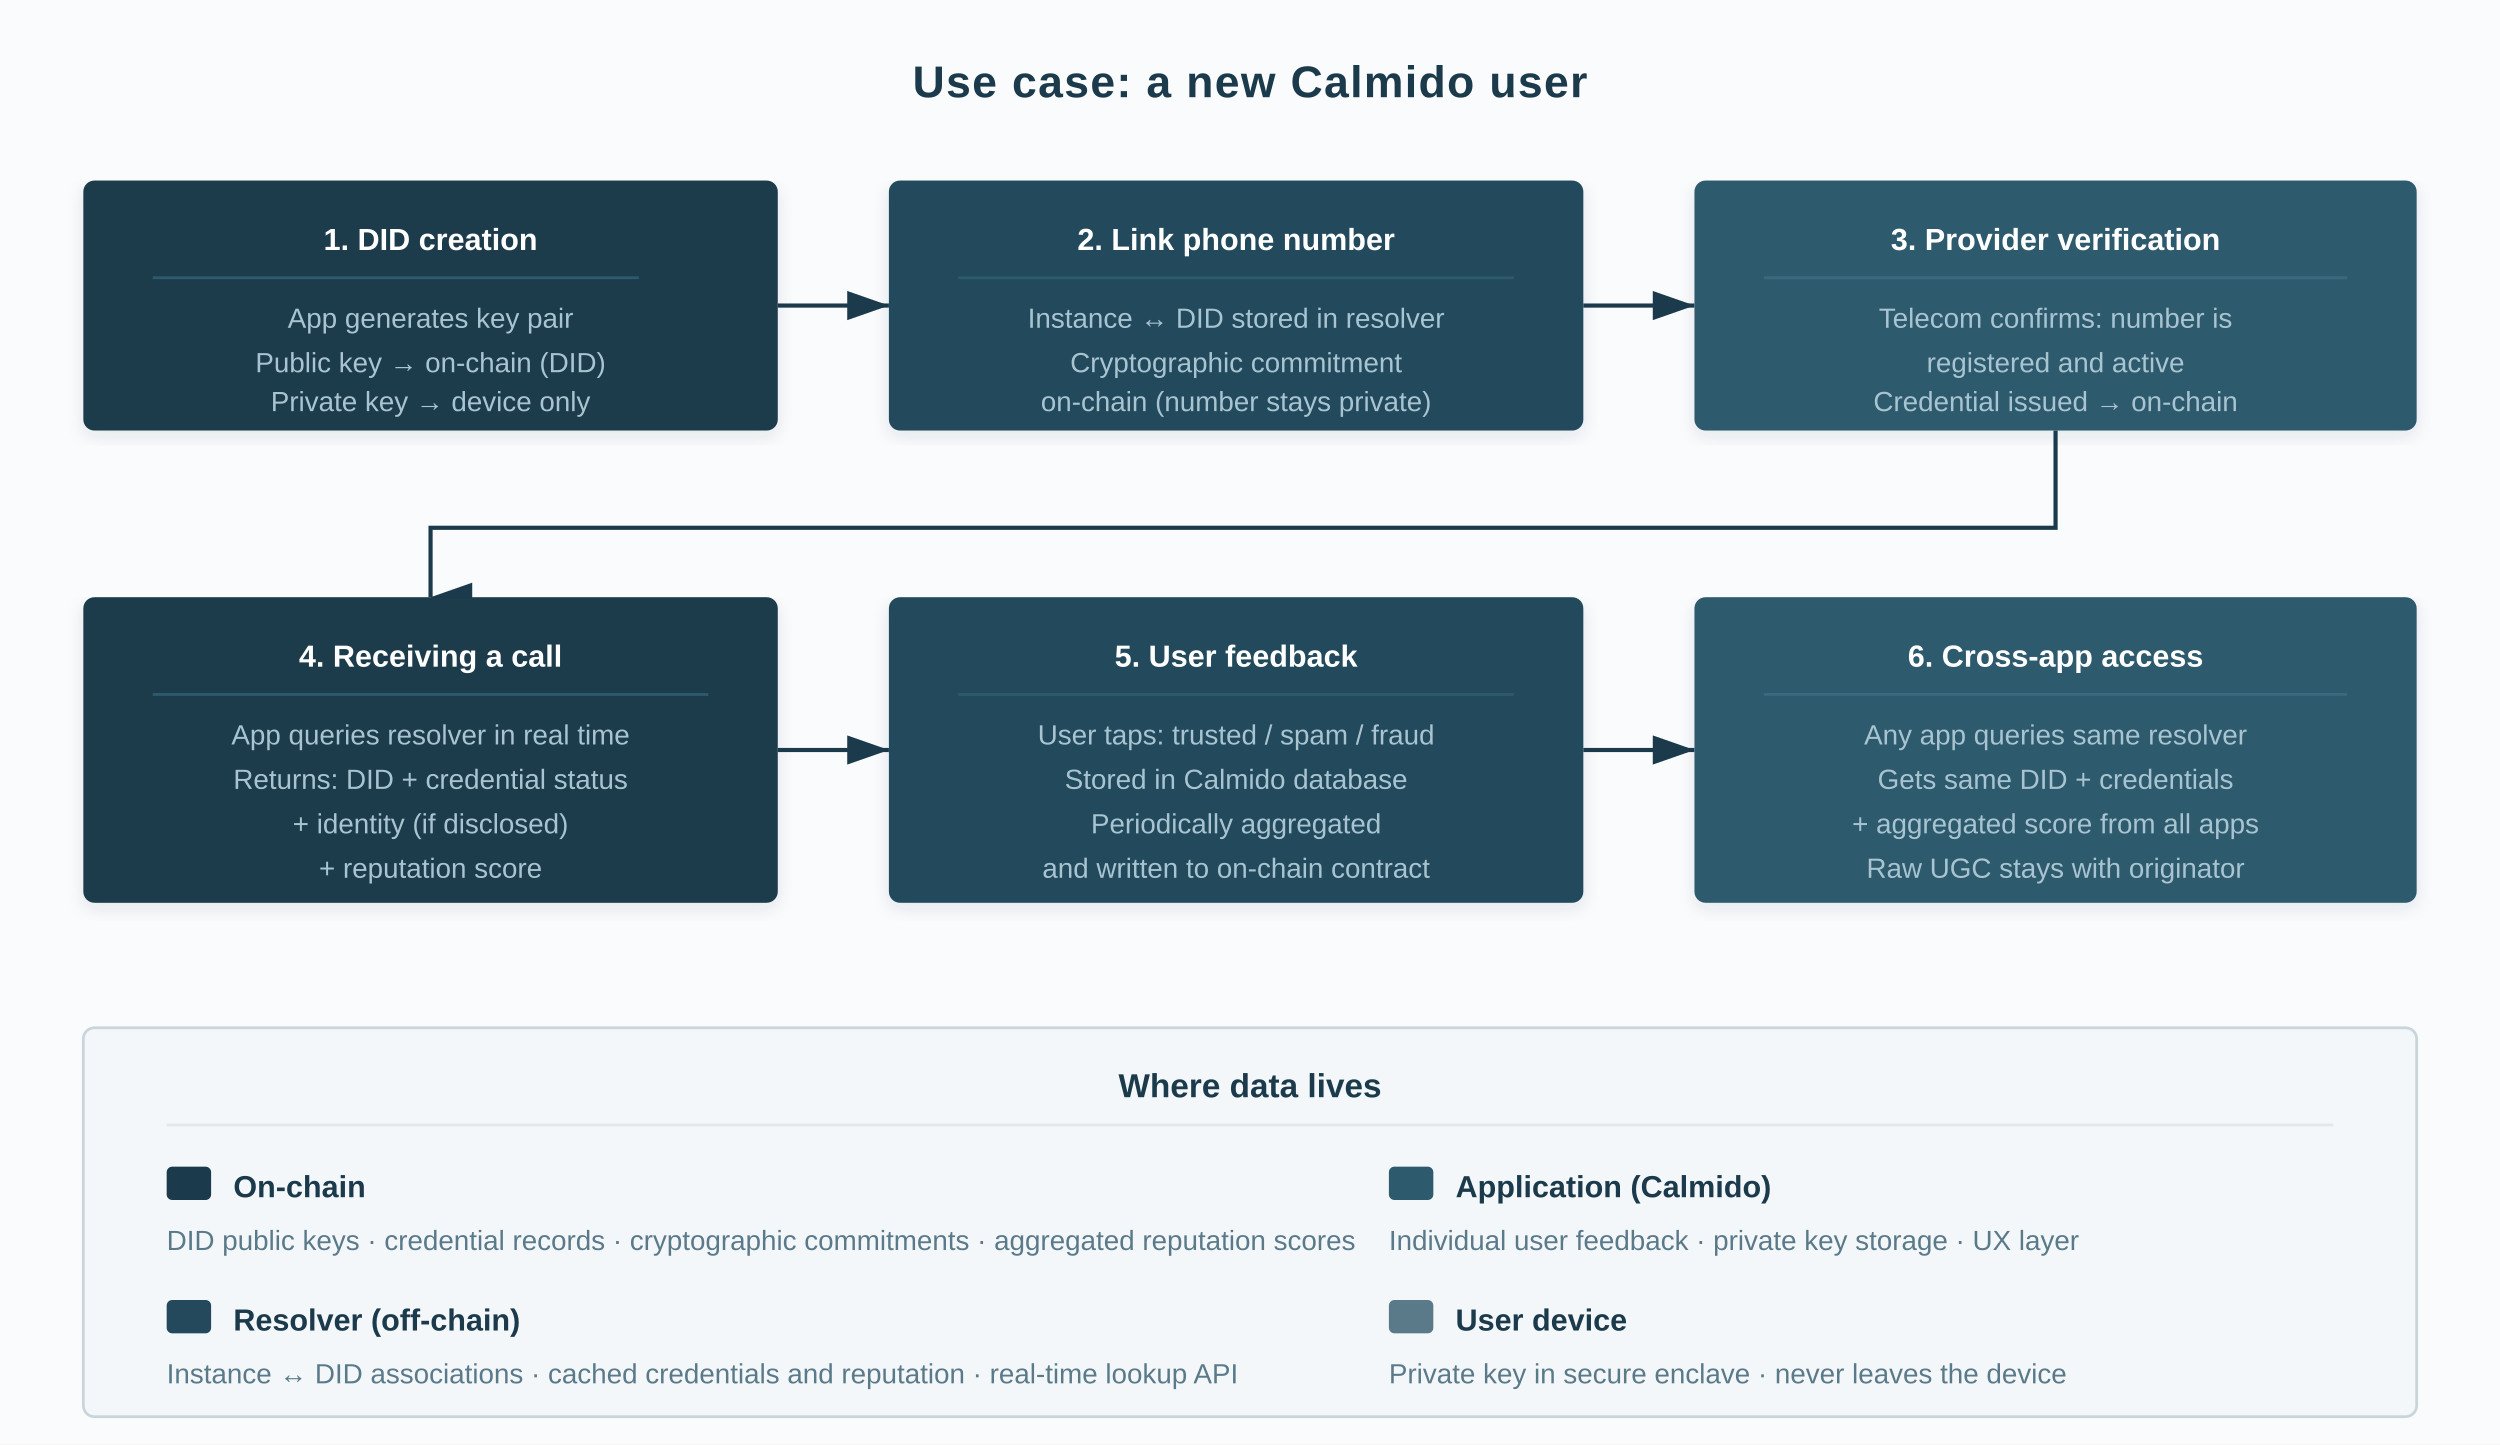
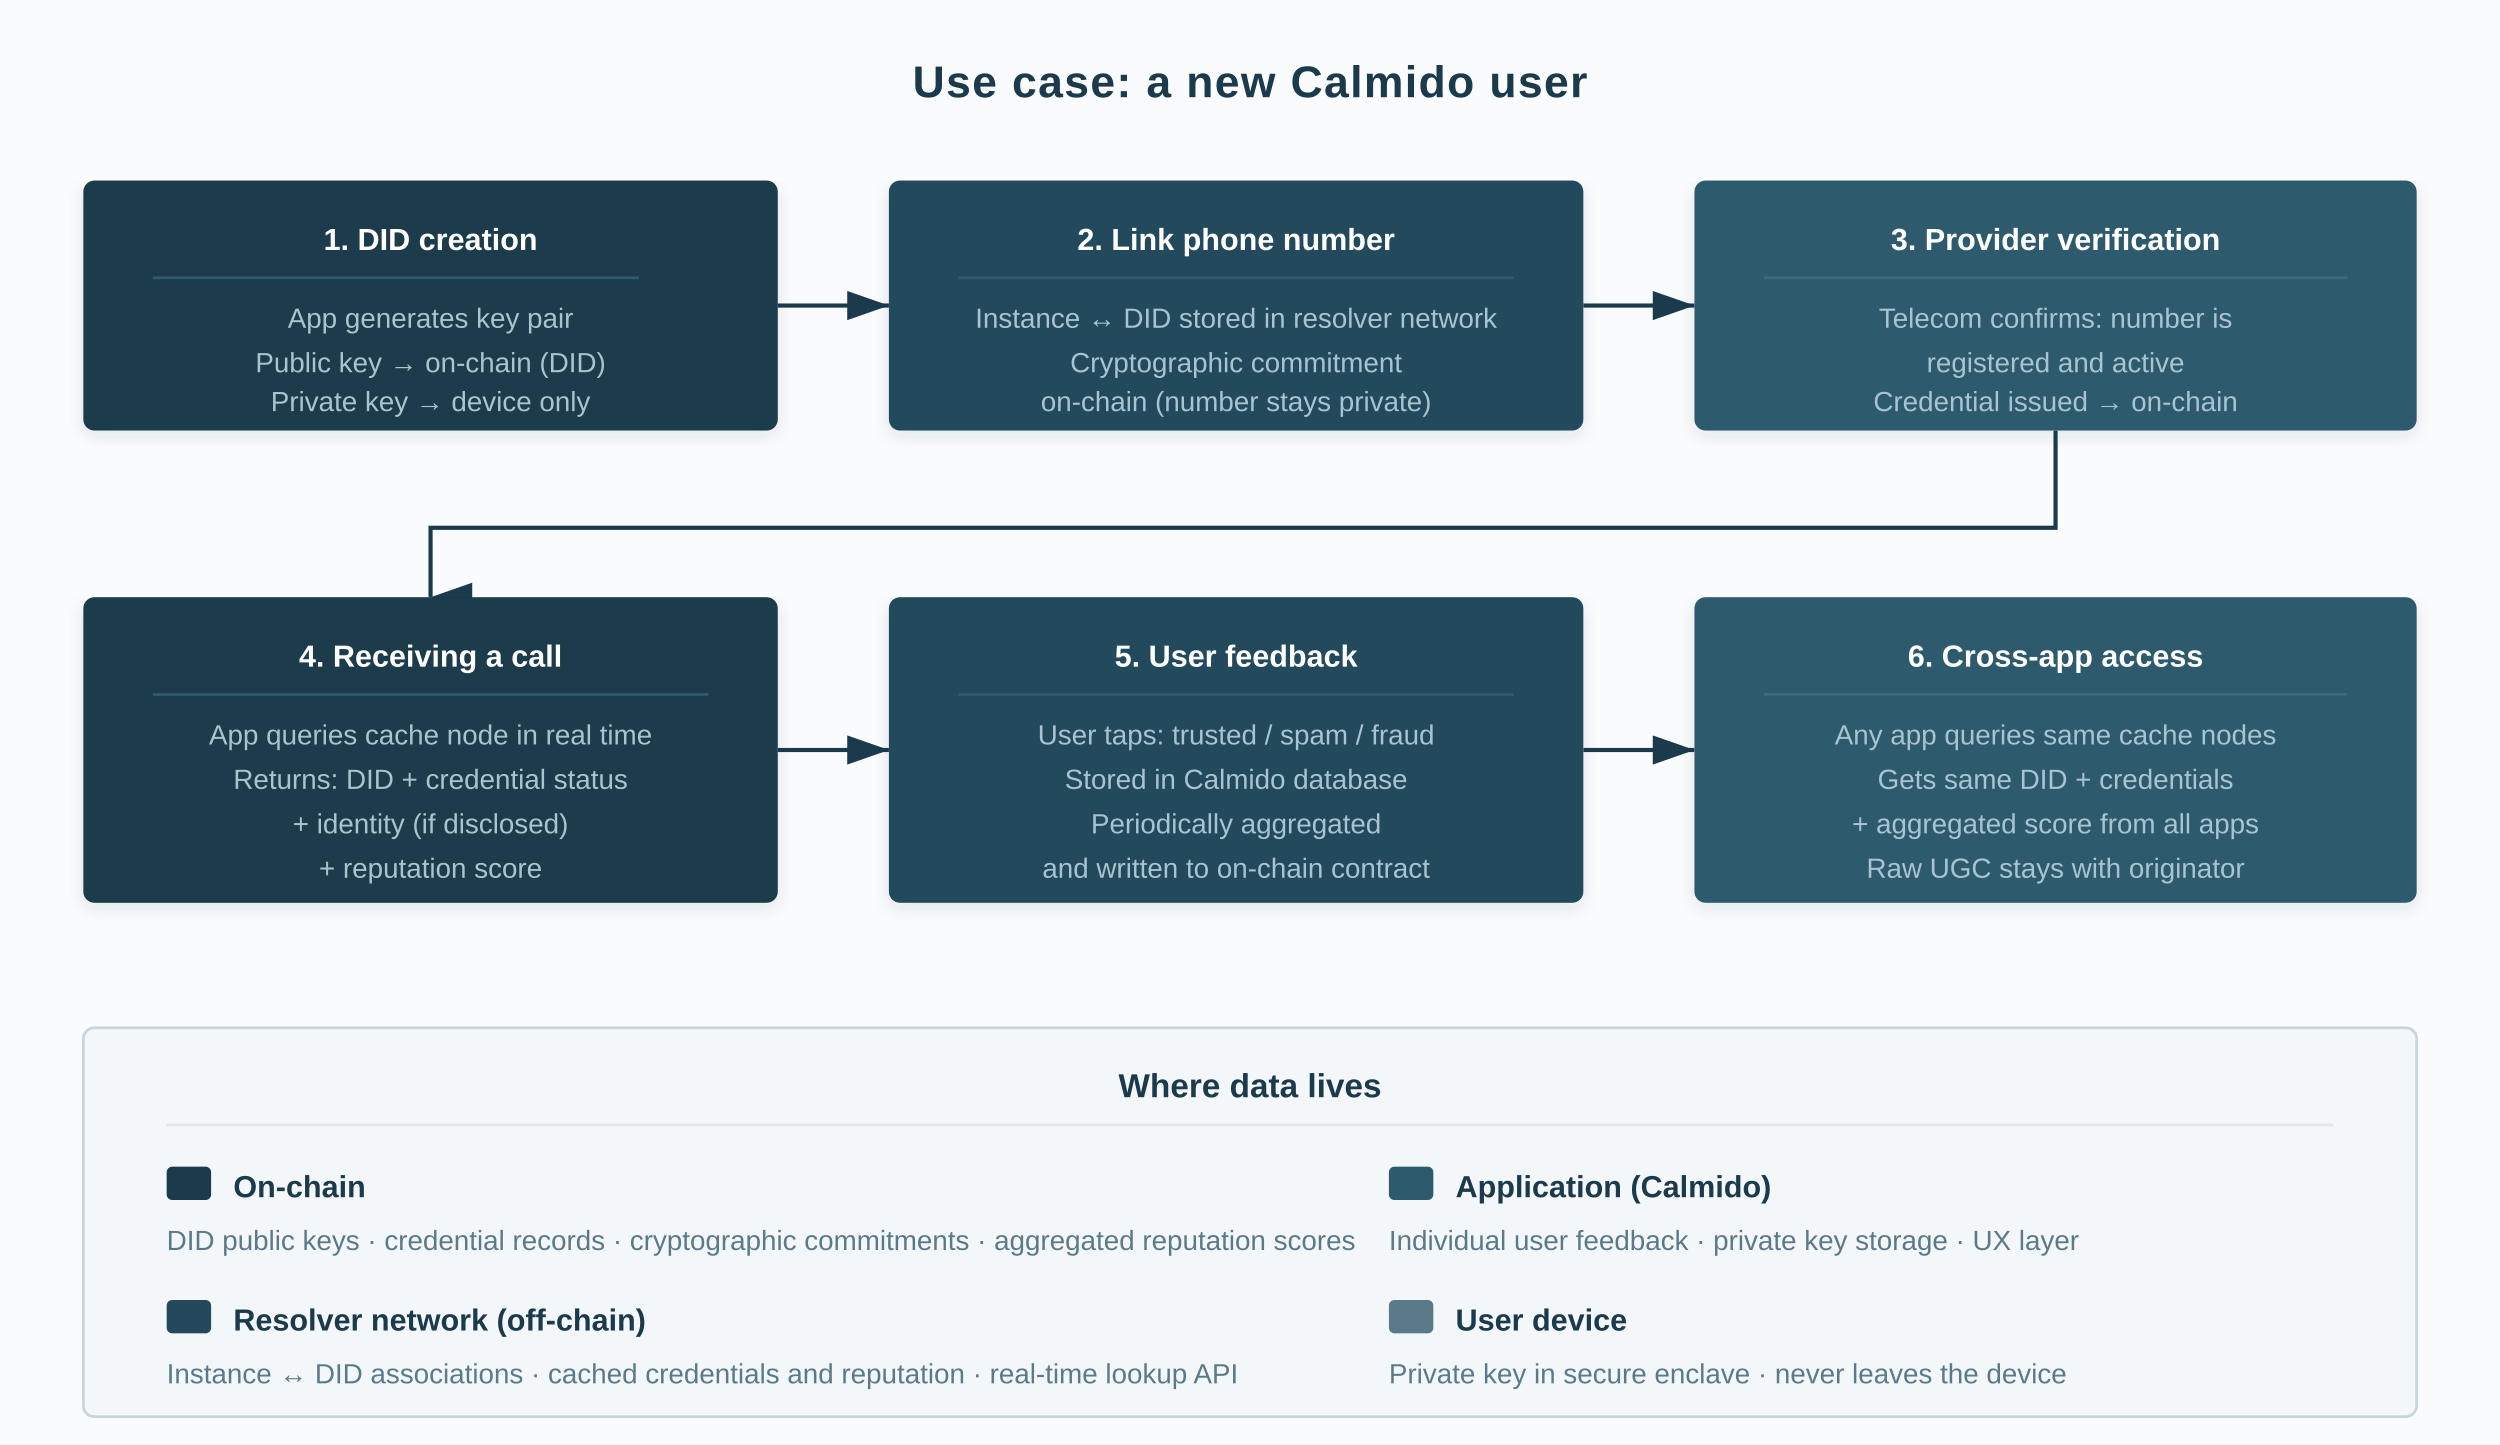
<svg xmlns="http://www.w3.org/2000/svg" viewBox="0 0 900 520" font-family="Arial, Helvetica, sans-serif">
  <defs>
    <filter id="shadow" x="-2%" y="-2%" width="104%" height="108%">
      <feDropShadow dx="0" dy="2" stdDeviation="3" flood-color="#1B3A4B" flood-opacity="0.1" />
    </filter>
    <marker id="arrowR" viewBox="0 0 10 7" refX="10" refY="3.5" markerWidth="10" markerHeight="7" orient="auto">
      <path d="M 0 0 L 10 3.5 L 0 7 z" fill="#1B3A4B" />
    </marker>
    <marker id="arrowD" viewBox="0 0 7 10" refX="3.5" refY="10" markerWidth="7" markerHeight="10" orient="auto">
      <path d="M 0 0 L 3.5 10 L 7 0 z" fill="#1B3A4B" />
    </marker>
  </defs>
  <rect width="900" height="520" fill="#FAFBFC" />
  <text x="450" y="35" text-anchor="middle" font-size="16" font-weight="bold" fill="#1B3A4B" letter-spacing="0.5">Use case: a new Calmido user</text>
  <rect x="30" y="65" width="250" height="90" rx="4" fill="#1B3A4B" filter="url(#shadow)" />
  <text x="155" y="90" text-anchor="middle" font-size="11" font-weight="bold" fill="#FFFFFF">1. DID creation</text>
  <line x1="55" y1="100" x2="230" y2="100" stroke="#2E5A6E" stroke-width="1" />
  <text x="155" y="118" text-anchor="middle" font-size="10" fill="#A8C4D0">App generates key pair</text>
  <text x="155" y="134" text-anchor="middle" font-size="10" fill="#A8C4D0">Public key → on-chain (DID)</text>
  <text x="155" y="148" text-anchor="middle" font-size="10" fill="#A8C4D0">Private key → device only</text>
  <line x1="280" y1="110" x2="320" y2="110" stroke="#1B3A4B" stroke-width="1.5" marker-end="url(#arrowR)" />
  <rect x="320" y="65" width="250" height="90" rx="4" fill="#24495C" filter="url(#shadow)" />
  <text x="445" y="90" text-anchor="middle" font-size="11" font-weight="bold" fill="#FFFFFF">2. Link phone number</text>
  <line x1="345" y1="100" x2="545" y2="100" stroke="#2E5A6E" stroke-width="1" />
-   <text x="445" y="118" text-anchor="middle" font-size="10" fill="#A8C4D0">Instance ↔ DID stored in resolver</text>
+   <text x="445" y="118" text-anchor="middle" font-size="10" fill="#A8C4D0">Instance ↔ DID stored in resolver network</text>
  <text x="445" y="134" text-anchor="middle" font-size="10" fill="#A8C4D0">Cryptographic commitment</text>
  <text x="445" y="148" text-anchor="middle" font-size="10" fill="#A8C4D0">on-chain (number stays private)</text>
  <line x1="570" y1="110" x2="610" y2="110" stroke="#1B3A4B" stroke-width="1.5" marker-end="url(#arrowR)" />
  <rect x="610" y="65" width="260" height="90" rx="4" fill="#2E5A6E" filter="url(#shadow)" />
  <text x="740" y="90" text-anchor="middle" font-size="11" font-weight="bold" fill="#FFFFFF">3. Provider verification</text>
  <line x1="635" y1="100" x2="845" y2="100" stroke="#3A6A7E" stroke-width="1" />
  <text x="740" y="118" text-anchor="middle" font-size="10" fill="#A8C4D0">Telecom confirms: number is</text>
  <text x="740" y="134" text-anchor="middle" font-size="10" fill="#A8C4D0">registered and active</text>
  <text x="740" y="148" text-anchor="middle" font-size="10" fill="#A8C4D0">Credential issued → on-chain</text>
  <path d="M 740 155 L 740 190 L 155 190 L 155 215" fill="none" stroke="#1B3A4B" stroke-width="1.5" marker-end="url(#arrowD)" />
  <rect x="30" y="215" width="250" height="110" rx="4" fill="#1B3A4B" filter="url(#shadow)" />
  <text x="155" y="240" text-anchor="middle" font-size="11" font-weight="bold" fill="#FFFFFF">4. Receiving a call</text>
  <line x1="55" y1="250" x2="255" y2="250" stroke="#2E5A6E" stroke-width="1" />
-   <text x="155" y="268" text-anchor="middle" font-size="10" fill="#A8C4D0">App queries resolver in real time</text>
+   <text x="155" y="268" text-anchor="middle" font-size="10" fill="#A8C4D0">App queries cache node in real time</text>
  <text x="155" y="284" text-anchor="middle" font-size="10" fill="#A8C4D0">Returns: DID + credential status</text>
  <text x="155" y="300" text-anchor="middle" font-size="10" fill="#A8C4D0">+ identity (if disclosed)</text>
  <text x="155" y="316" text-anchor="middle" font-size="10" fill="#A8C4D0">+ reputation score</text>
  <line x1="280" y1="270" x2="320" y2="270" stroke="#1B3A4B" stroke-width="1.5" marker-end="url(#arrowR)" />
  <rect x="320" y="215" width="250" height="110" rx="4" fill="#24495C" filter="url(#shadow)" />
  <text x="445" y="240" text-anchor="middle" font-size="11" font-weight="bold" fill="#FFFFFF">5. User feedback</text>
  <line x1="345" y1="250" x2="545" y2="250" stroke="#2E5A6E" stroke-width="1" />
  <text x="445" y="268" text-anchor="middle" font-size="10" fill="#A8C4D0">User taps: trusted / spam / fraud</text>
  <text x="445" y="284" text-anchor="middle" font-size="10" fill="#A8C4D0">Stored in Calmido database</text>
  <text x="445" y="300" text-anchor="middle" font-size="10" fill="#A8C4D0">Periodically aggregated</text>
  <text x="445" y="316" text-anchor="middle" font-size="10" fill="#A8C4D0">and written to on-chain contract</text>
  <line x1="570" y1="270" x2="610" y2="270" stroke="#1B3A4B" stroke-width="1.5" marker-end="url(#arrowR)" />
  <rect x="610" y="215" width="260" height="110" rx="4" fill="#2E5A6E" filter="url(#shadow)" />
  <text x="740" y="240" text-anchor="middle" font-size="11" font-weight="bold" fill="#FFFFFF">6. Cross-app access</text>
  <line x1="635" y1="250" x2="845" y2="250" stroke="#3A6A7E" stroke-width="1" />
-   <text x="740" y="268" text-anchor="middle" font-size="10" fill="#A8C4D0">Any app queries same resolver</text>
+   <text x="740" y="268" text-anchor="middle" font-size="10" fill="#A8C4D0">Any app queries same cache nodes</text>
  <text x="740" y="284" text-anchor="middle" font-size="10" fill="#A8C4D0">Gets same DID + credentials</text>
  <text x="740" y="300" text-anchor="middle" font-size="10" fill="#A8C4D0">+ aggregated score from all apps</text>
  <text x="740" y="316" text-anchor="middle" font-size="10" fill="#A8C4D0">Raw UGC stays with originator</text>
  <rect x="30" y="370" width="840" height="140" rx="4" fill="#F4F7F9" stroke="#C8D6DC" stroke-width="1" />
  <text x="450" y="395" text-anchor="middle" font-size="12" font-weight="bold" fill="#1B3A4B">Where data lives</text>
  <line x1="60" y1="405" x2="840" y2="405" stroke="#E0E8EC" stroke-width="1" />
  <rect x="60" y="420" width="16" height="12" rx="2" fill="#1B3A4B" />
  <text x="84" y="431" font-size="11" font-weight="bold" fill="#1B3A4B">On-chain</text>
  <text x="60" y="450" font-size="10" fill="#5A7A8A">DID public keys  ·  credential records  ·  cryptographic commitments  ·  aggregated reputation scores</text>
  <rect x="60" y="468" width="16" height="12" rx="2" fill="#24495C" />
-   <text x="84" y="479" font-size="11" font-weight="bold" fill="#1B3A4B">Resolver (off-chain)</text>
+   <text x="84" y="479" font-size="11" font-weight="bold" fill="#1B3A4B">Resolver network (off-chain)</text>
  <text x="60" y="498" font-size="10" fill="#5A7A8A">Instance ↔ DID associations  ·  cached credentials and reputation  ·  real-time lookup API</text>
  <rect x="500" y="420" width="16" height="12" rx="2" fill="#2E5A6E" />
  <text x="524" y="431" font-size="11" font-weight="bold" fill="#1B3A4B">Application (Calmido)</text>
  <text x="500" y="450" font-size="10" fill="#5A7A8A">Individual user feedback  ·  private key storage  ·  UX layer</text>
  <rect x="500" y="468" width="16" height="12" rx="2" fill="#5A7A8A" />
  <text x="524" y="479" font-size="11" font-weight="bold" fill="#1B3A4B">User device</text>
  <text x="500" y="498" font-size="10" fill="#5A7A8A">Private key in secure enclave  ·  never leaves the device</text>
</svg>
